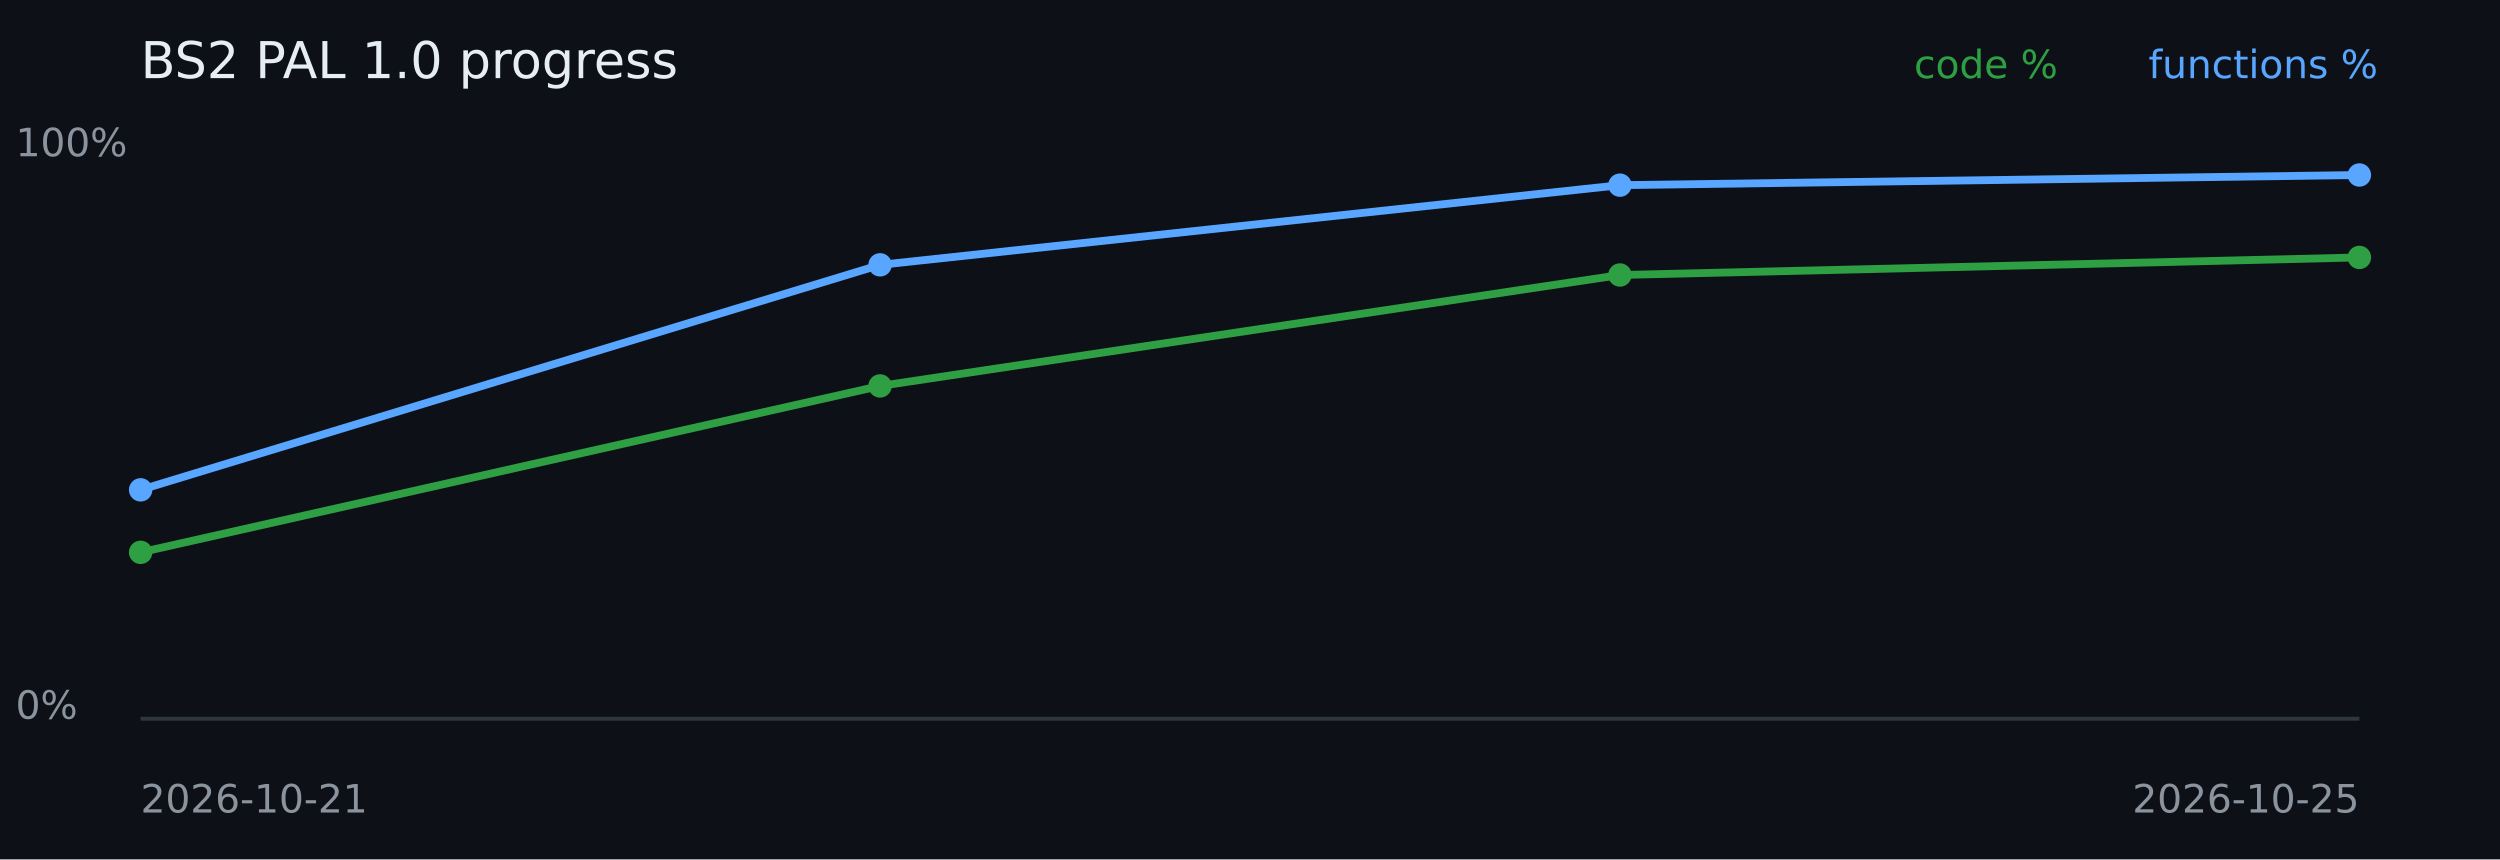
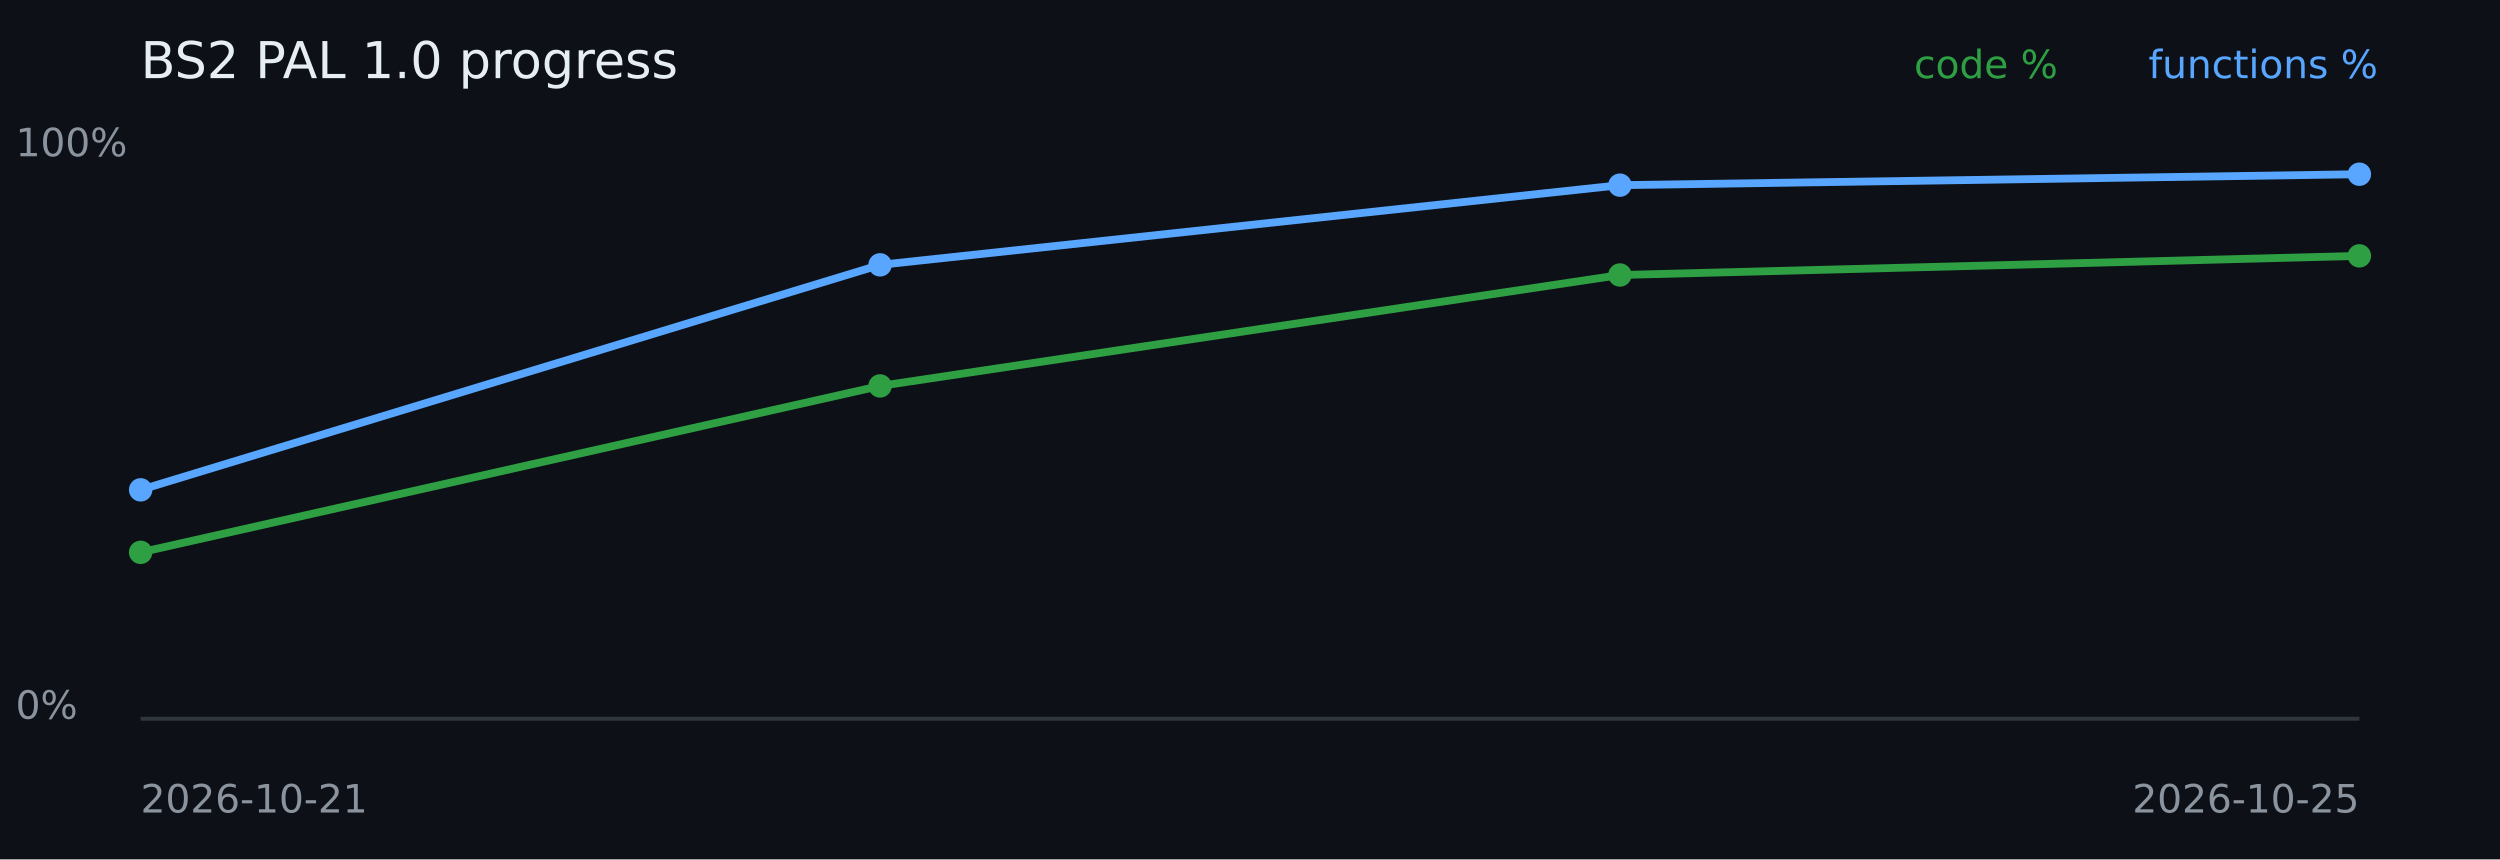
<svg xmlns="http://www.w3.org/2000/svg" width="640" height="220" font-family="Verdana,DejaVu Sans,sans-serif">
  <rect width="100%" height="100%" fill="#0d1117" />
  <text x="36" y="20" font-size="13" fill="#e6edf3">BS2 PAL 1.0 progress</text>
  <line x1="36" y1="184" x2="604" y2="184" stroke="#30363d" />
  <text x="4" y="40" font-size="10" fill="#8b949e">100%</text>
  <text x="4" y="184" font-size="10" fill="#8b949e">0%</text>
-   <polyline fill="none" stroke="#58a6ff" stroke-width="2" points="36.0,125.4 225.3,67.8 414.7,47.4 604.0,44.8" />
+   <polyline fill="none" stroke="#58a6ff" stroke-width="2" points="36.0,125.4 225.3,67.8 414.7,47.4 604.0,44.6" />
  <circle cx="36.0" cy="125.4" r="3" fill="#58a6ff" />
  <circle cx="225.3" cy="67.8" r="3" fill="#58a6ff" />
  <circle cx="414.7" cy="47.4" r="3" fill="#58a6ff" />
-   <circle cx="604.0" cy="44.8" r="3" fill="#58a6ff" />
-   <polyline fill="none" stroke="#2ea043" stroke-width="2" points="36.0,141.4 225.3,98.8 414.7,70.4 604.0,65.9" />
+   <circle cx="604.0" cy="44.6" r="3" fill="#58a6ff" />
+   <polyline fill="none" stroke="#2ea043" stroke-width="2" points="36.0,141.4 225.3,98.8 414.7,70.4 604.0,65.5" />
  <circle cx="36.0" cy="141.4" r="3" fill="#2ea043" />
  <circle cx="225.3" cy="98.8" r="3" fill="#2ea043" />
  <circle cx="414.7" cy="70.4" r="3" fill="#2ea043" />
-   <circle cx="604.0" cy="65.9" r="3" fill="#2ea043" />
+   <circle cx="604.0" cy="65.5" r="3" fill="#2ea043" />
  <text x="490" y="20" font-size="10" fill="#2ea043">code %</text>
  <text x="550" y="20" font-size="10" fill="#58a6ff">functions %</text>
  <text x="36" y="208" font-size="10" fill="#8b949e">2026-10-21</text>
  <text x="604" y="208" font-size="10" fill="#8b949e" text-anchor="end">2026-10-25</text>
</svg>
